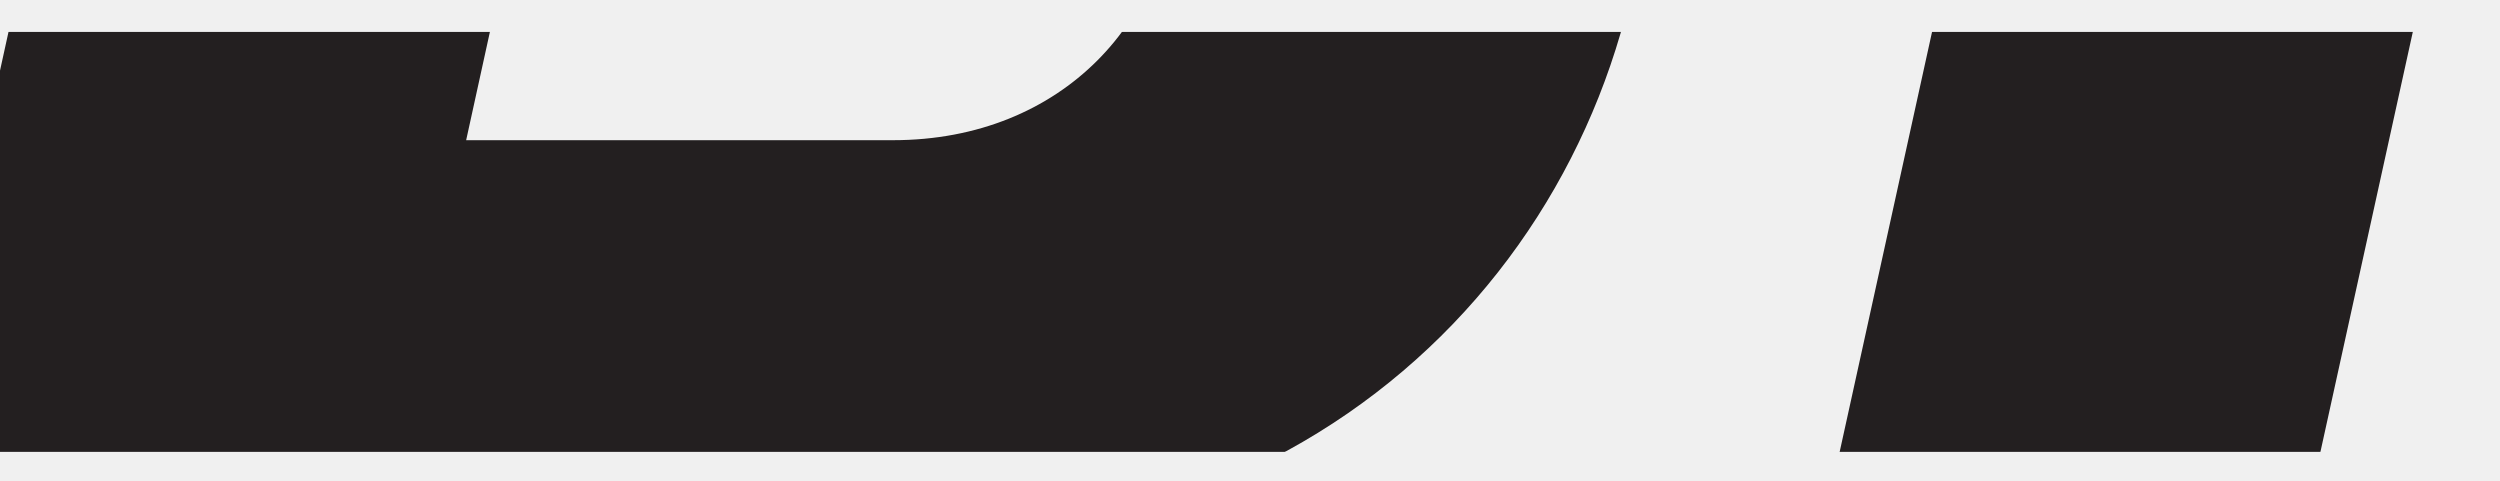
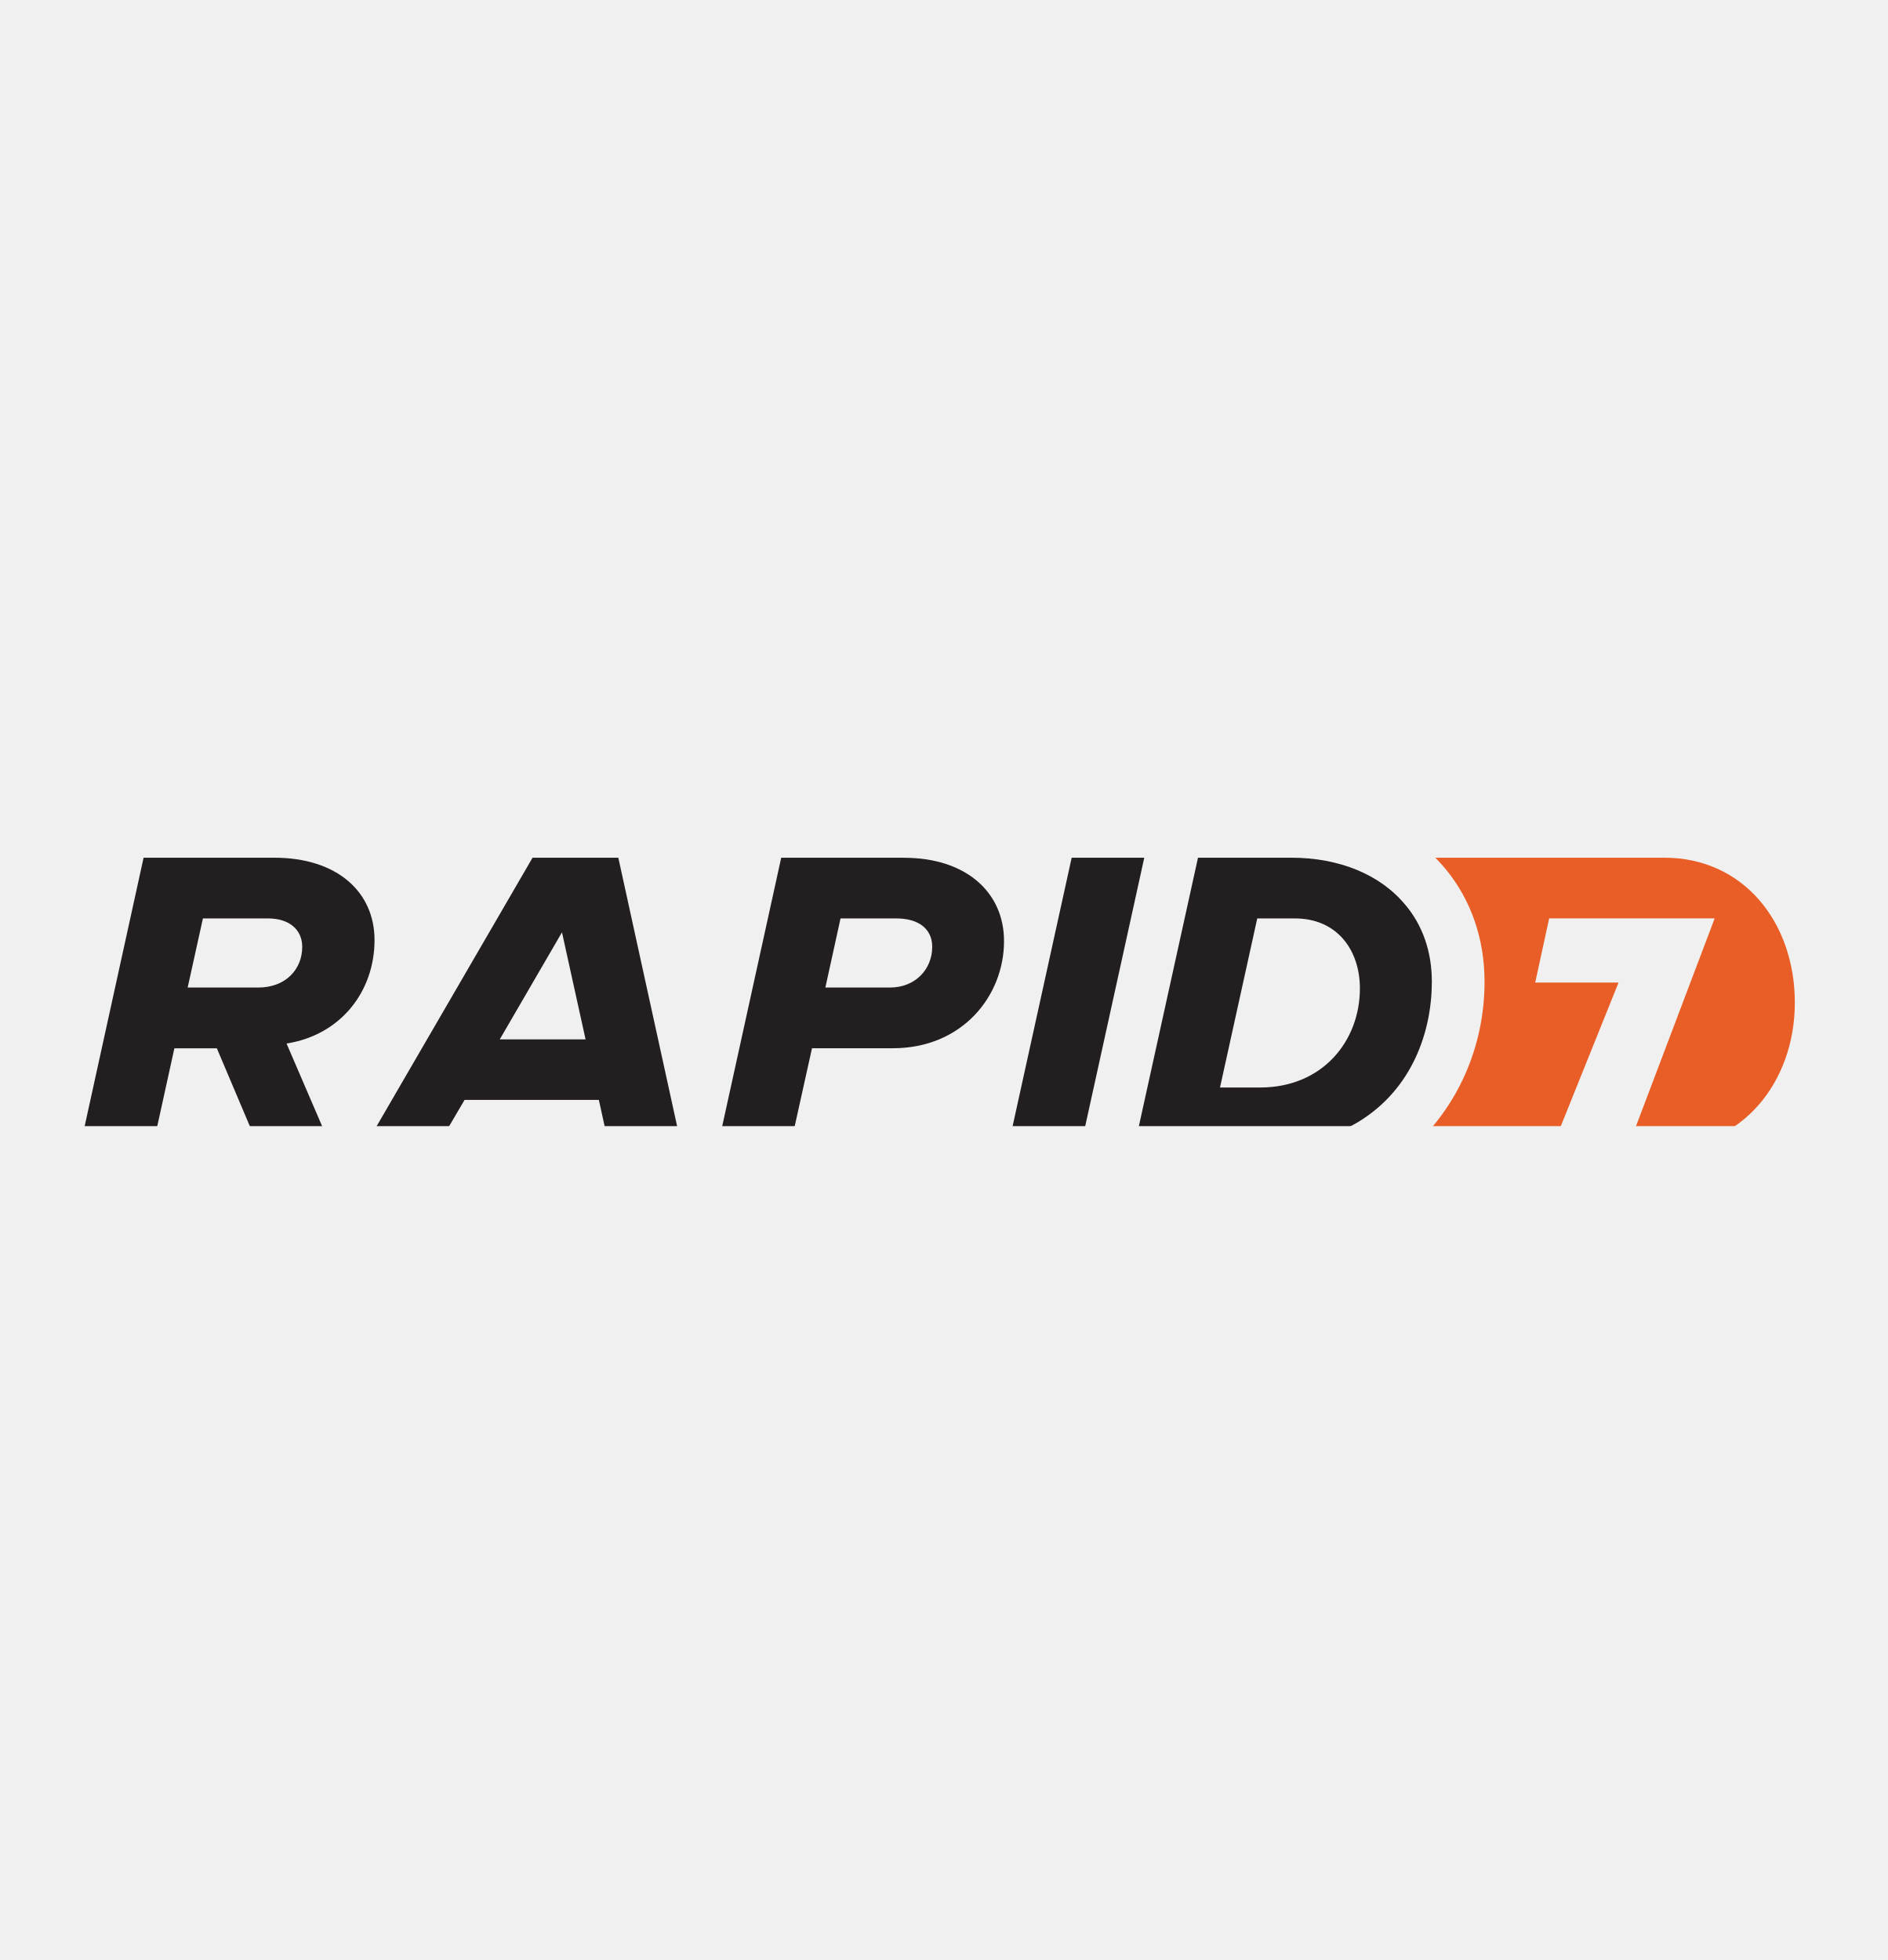
- <svg xmlns="http://www.w3.org/2000/svg" width="26" height="5" viewBox="0 0 26 5" fill="none">
+ <svg xmlns="http://www.w3.org/2000/svg" width="26" height="27" viewBox="0 0 26 27" fill="none">
  <g clip-path="url(#clip0_122_7165)">
    <g clip-path="url(#clip1_122_7165)">
-       <g clip-path="url(#clip2_122_7165)">
-         <mask id="mask0_122_7165" style="mask-type:luminance" maskUnits="userSpaceOnUse" x="-47" y="-8" width="119" height="21">
-           <path d="M71.761 -7.485H-46.5V12.515H71.761V-7.485Z" fill="white" />
-         </mask>
-         <g mask="url(#mask0_122_7165)">
-           <path d="M-17.578 5.028L-13.291 -2.346L-11.669 5.028H-17.574H-17.578ZM-15.317 -7.485L-26.935 12.515H-21.948L-20.004 9.197H-10.752L-10.021 12.515H-5.035L-9.413 -7.485H-15.317ZM9.283 1.458H4.848L5.892 -3.303H9.752C11.274 -3.303 12.209 -2.577 12.209 -1.346C12.209 0.184 11.057 1.458 9.287 1.458H9.283ZM10.261 -7.485H1.805L-2.587 12.515H2.405L3.926 5.636H9.5C14.265 5.636 17.152 2.045 17.152 -1.742C17.152 -5.116 14.522 -7.481 10.257 -7.481" fill="#231F20" />
-           <path d="M26.813 -7.485H21.813L17.413 12.515H22.413L26.813 -7.485Z" fill="#231F20" />
-         </g>
+       <mask id="mask0_122_7165" style="mask-type:luminance" maskUnits="userSpaceOnUse" x="1" y="11" width="24" height="5">
+         <path d="M24.752 11.815H1.1V15.815H24.752V11.815Z" fill="white" />
+       </mask>
+       <g mask="url(#mask0_122_7165)">
+         <path d="M3.556 13.604H2.585L2.795 12.652H3.694C3.989 12.652 4.163 12.811 4.163 13.043C4.163 13.349 3.939 13.604 3.556 13.604ZM5.159 12.949C5.159 12.295 4.654 11.815 3.773 11.815H1.978L1.1 15.815H2.1L2.402 14.441H2.987L3.569 15.815H4.567L3.947 14.375C4.69 14.259 5.159 13.662 5.159 12.949Z" fill="#231F20" />
+         <path d="M6.884 14.318L7.741 12.843L8.066 14.318H6.885H6.884ZM7.336 11.815L5.013 15.815H6.01L6.399 15.152H8.249L8.395 15.815H9.393L8.517 11.815H7.336ZM12.256 13.604H11.369L11.578 12.652H12.35C12.654 12.652 12.841 12.797 12.841 13.043C12.841 13.349 12.611 13.604 12.257 13.604H12.256ZM12.452 11.815H10.761L9.882 15.815H10.88L11.185 14.44H12.3C13.253 14.44 13.83 13.722 13.83 12.964C13.83 12.289 13.304 11.816 12.451 11.816" fill="#231F20" />
+         <path d="M15.762 11.815H14.762L13.882 15.815H14.882L15.762 11.815Z" fill="#231F20" />
+         <path d="M22.924 11.815H19.771C19.819 11.864 19.866 11.915 19.91 11.968C20.263 12.395 20.449 12.933 20.449 13.524C20.449 14.437 20.065 15.261 19.447 15.815H21.378L22.295 13.535H21.147L21.339 12.651H23.619L22.421 15.815H22.891C23.984 15.822 24.723 14.915 24.723 13.812C24.723 12.709 24.019 11.815 22.923 11.815" fill="#E85E26" />
+         <path d="M17.357 14.981H16.805L17.318 12.652H17.839C18.412 12.652 18.732 13.081 18.732 13.617C18.732 14.339 18.218 14.981 17.358 14.981H17.357ZM19.36 12.468C19.018 12.05 18.451 11.815 17.784 11.815H16.502L15.621 15.815H17.234C17.86 15.815 18.342 15.676 18.71 15.455C19.458 15.001 19.723 14.202 19.723 13.524C19.723 13.101 19.591 12.743 19.361 12.468" fill="#231F20" />
      </g>
    </g>
  </g>
  <defs>
    <clipPath id="clip0_122_7165">
-       <rect width="26" height="4.37" fill="white" transform="translate(0 0.330078)" />
+       <rect width="26" height="4.37" fill="white" transform="translate(0 11.1455)" />
    </clipPath>
    <clipPath id="clip1_122_7165">
-       <rect width="26" height="4.37" fill="white" transform="translate(0 0.330078)" />
-     </clipPath>
-     <clipPath id="clip2_122_7165">
-       <rect width="119" height="20" fill="white" transform="translate(-46.5 -7.48535)" />
+       <rect width="23.8" height="4" fill="white" transform="translate(1.09961 11.8154)" />
    </clipPath>
  </defs>
</svg>
